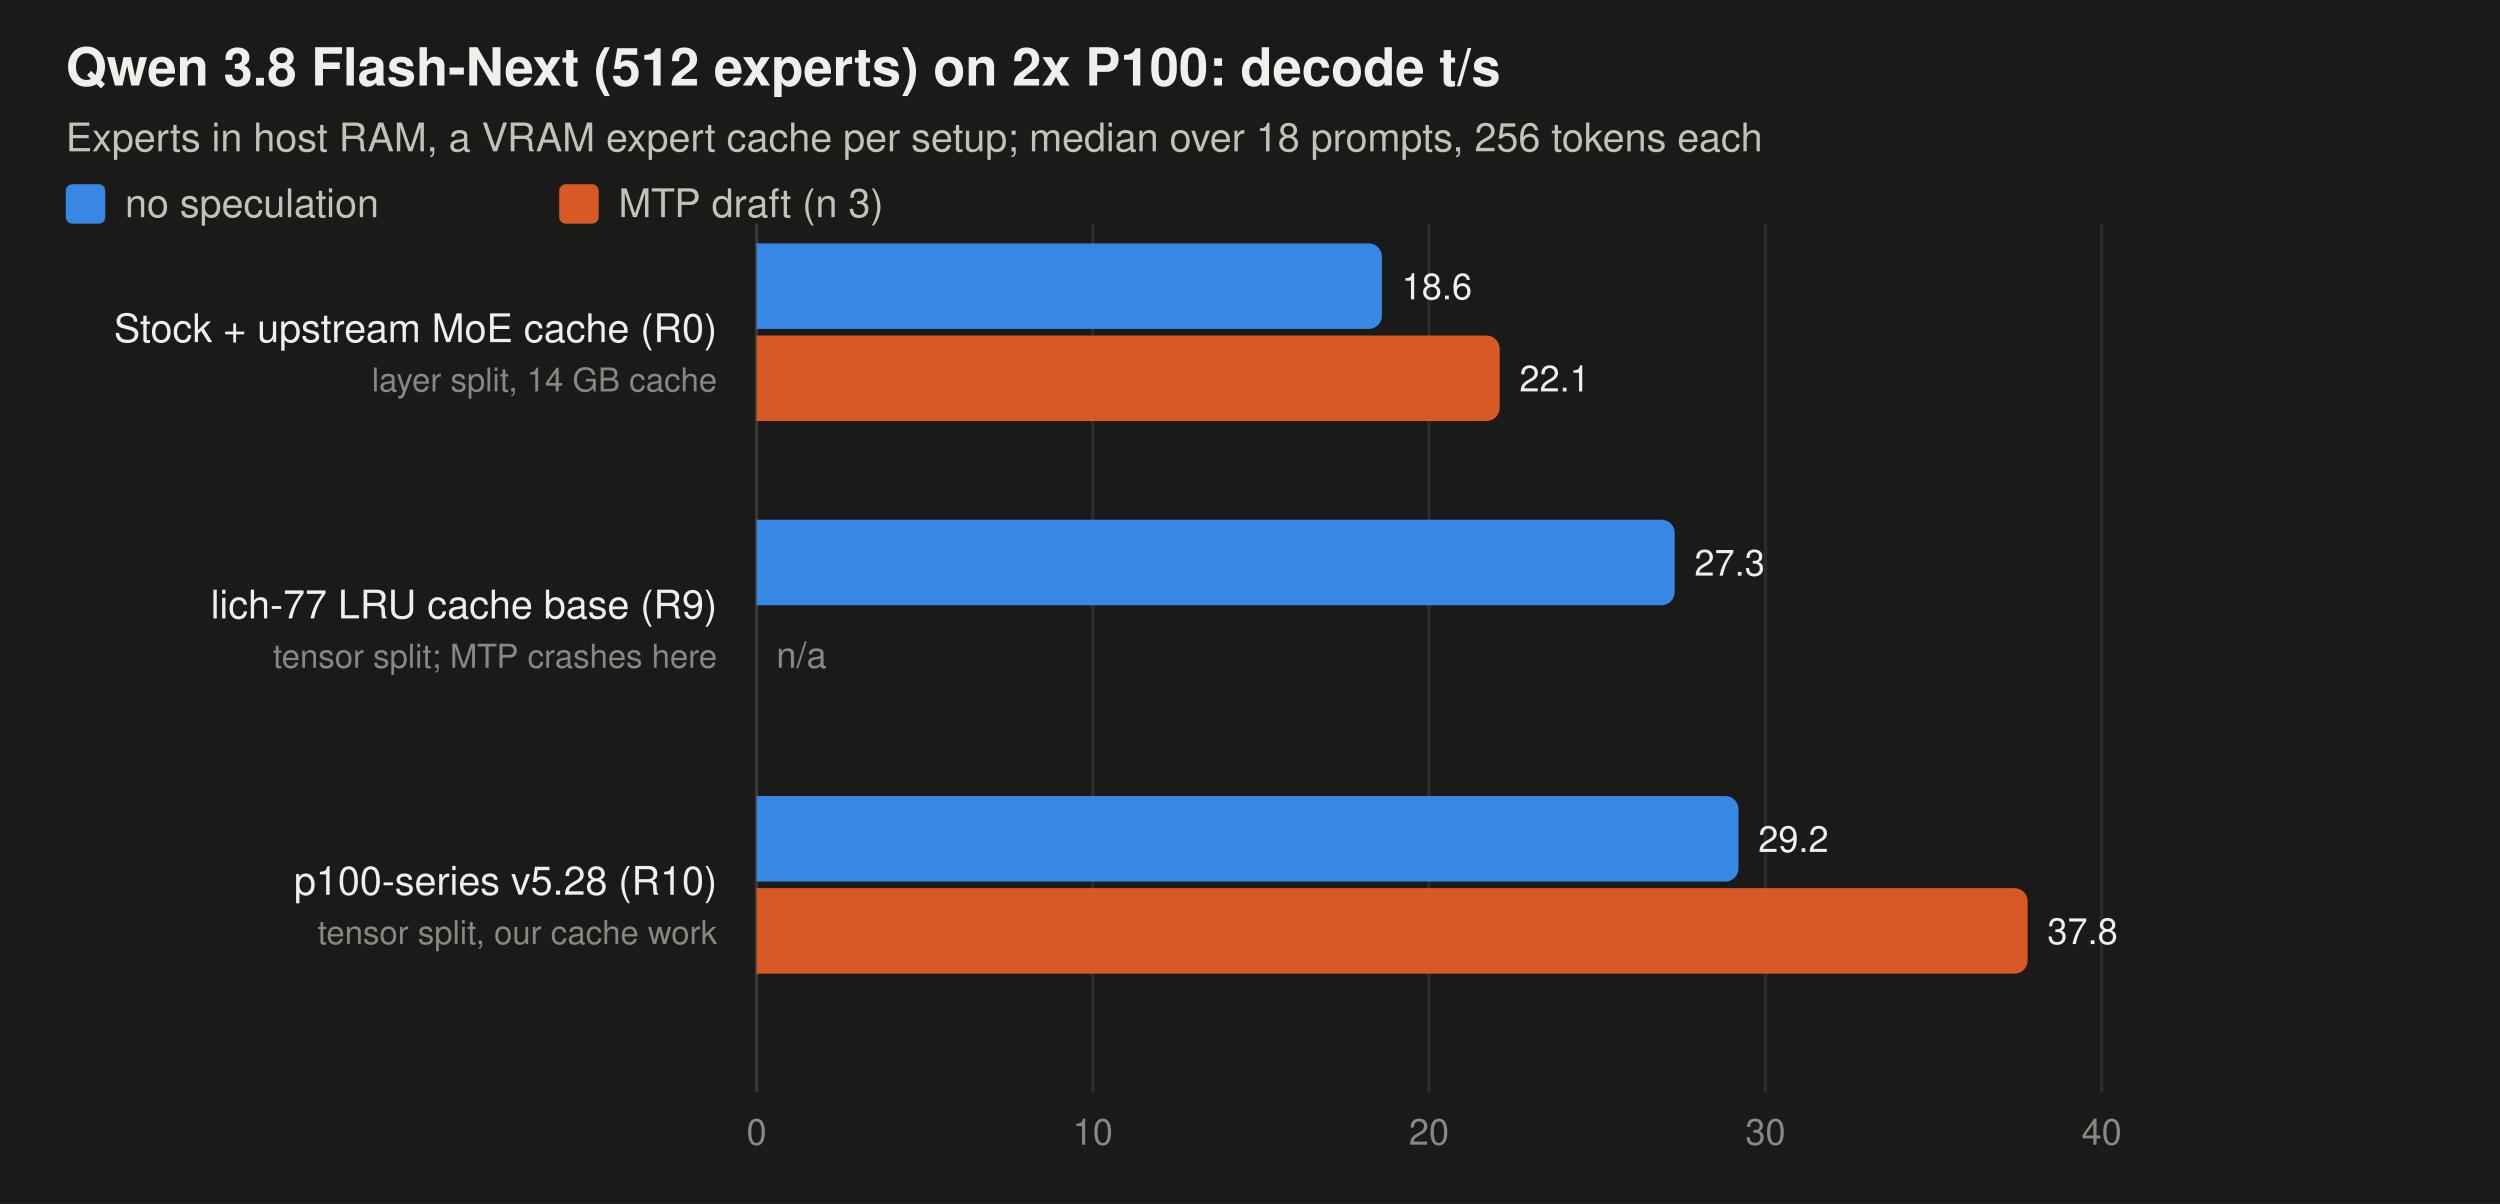
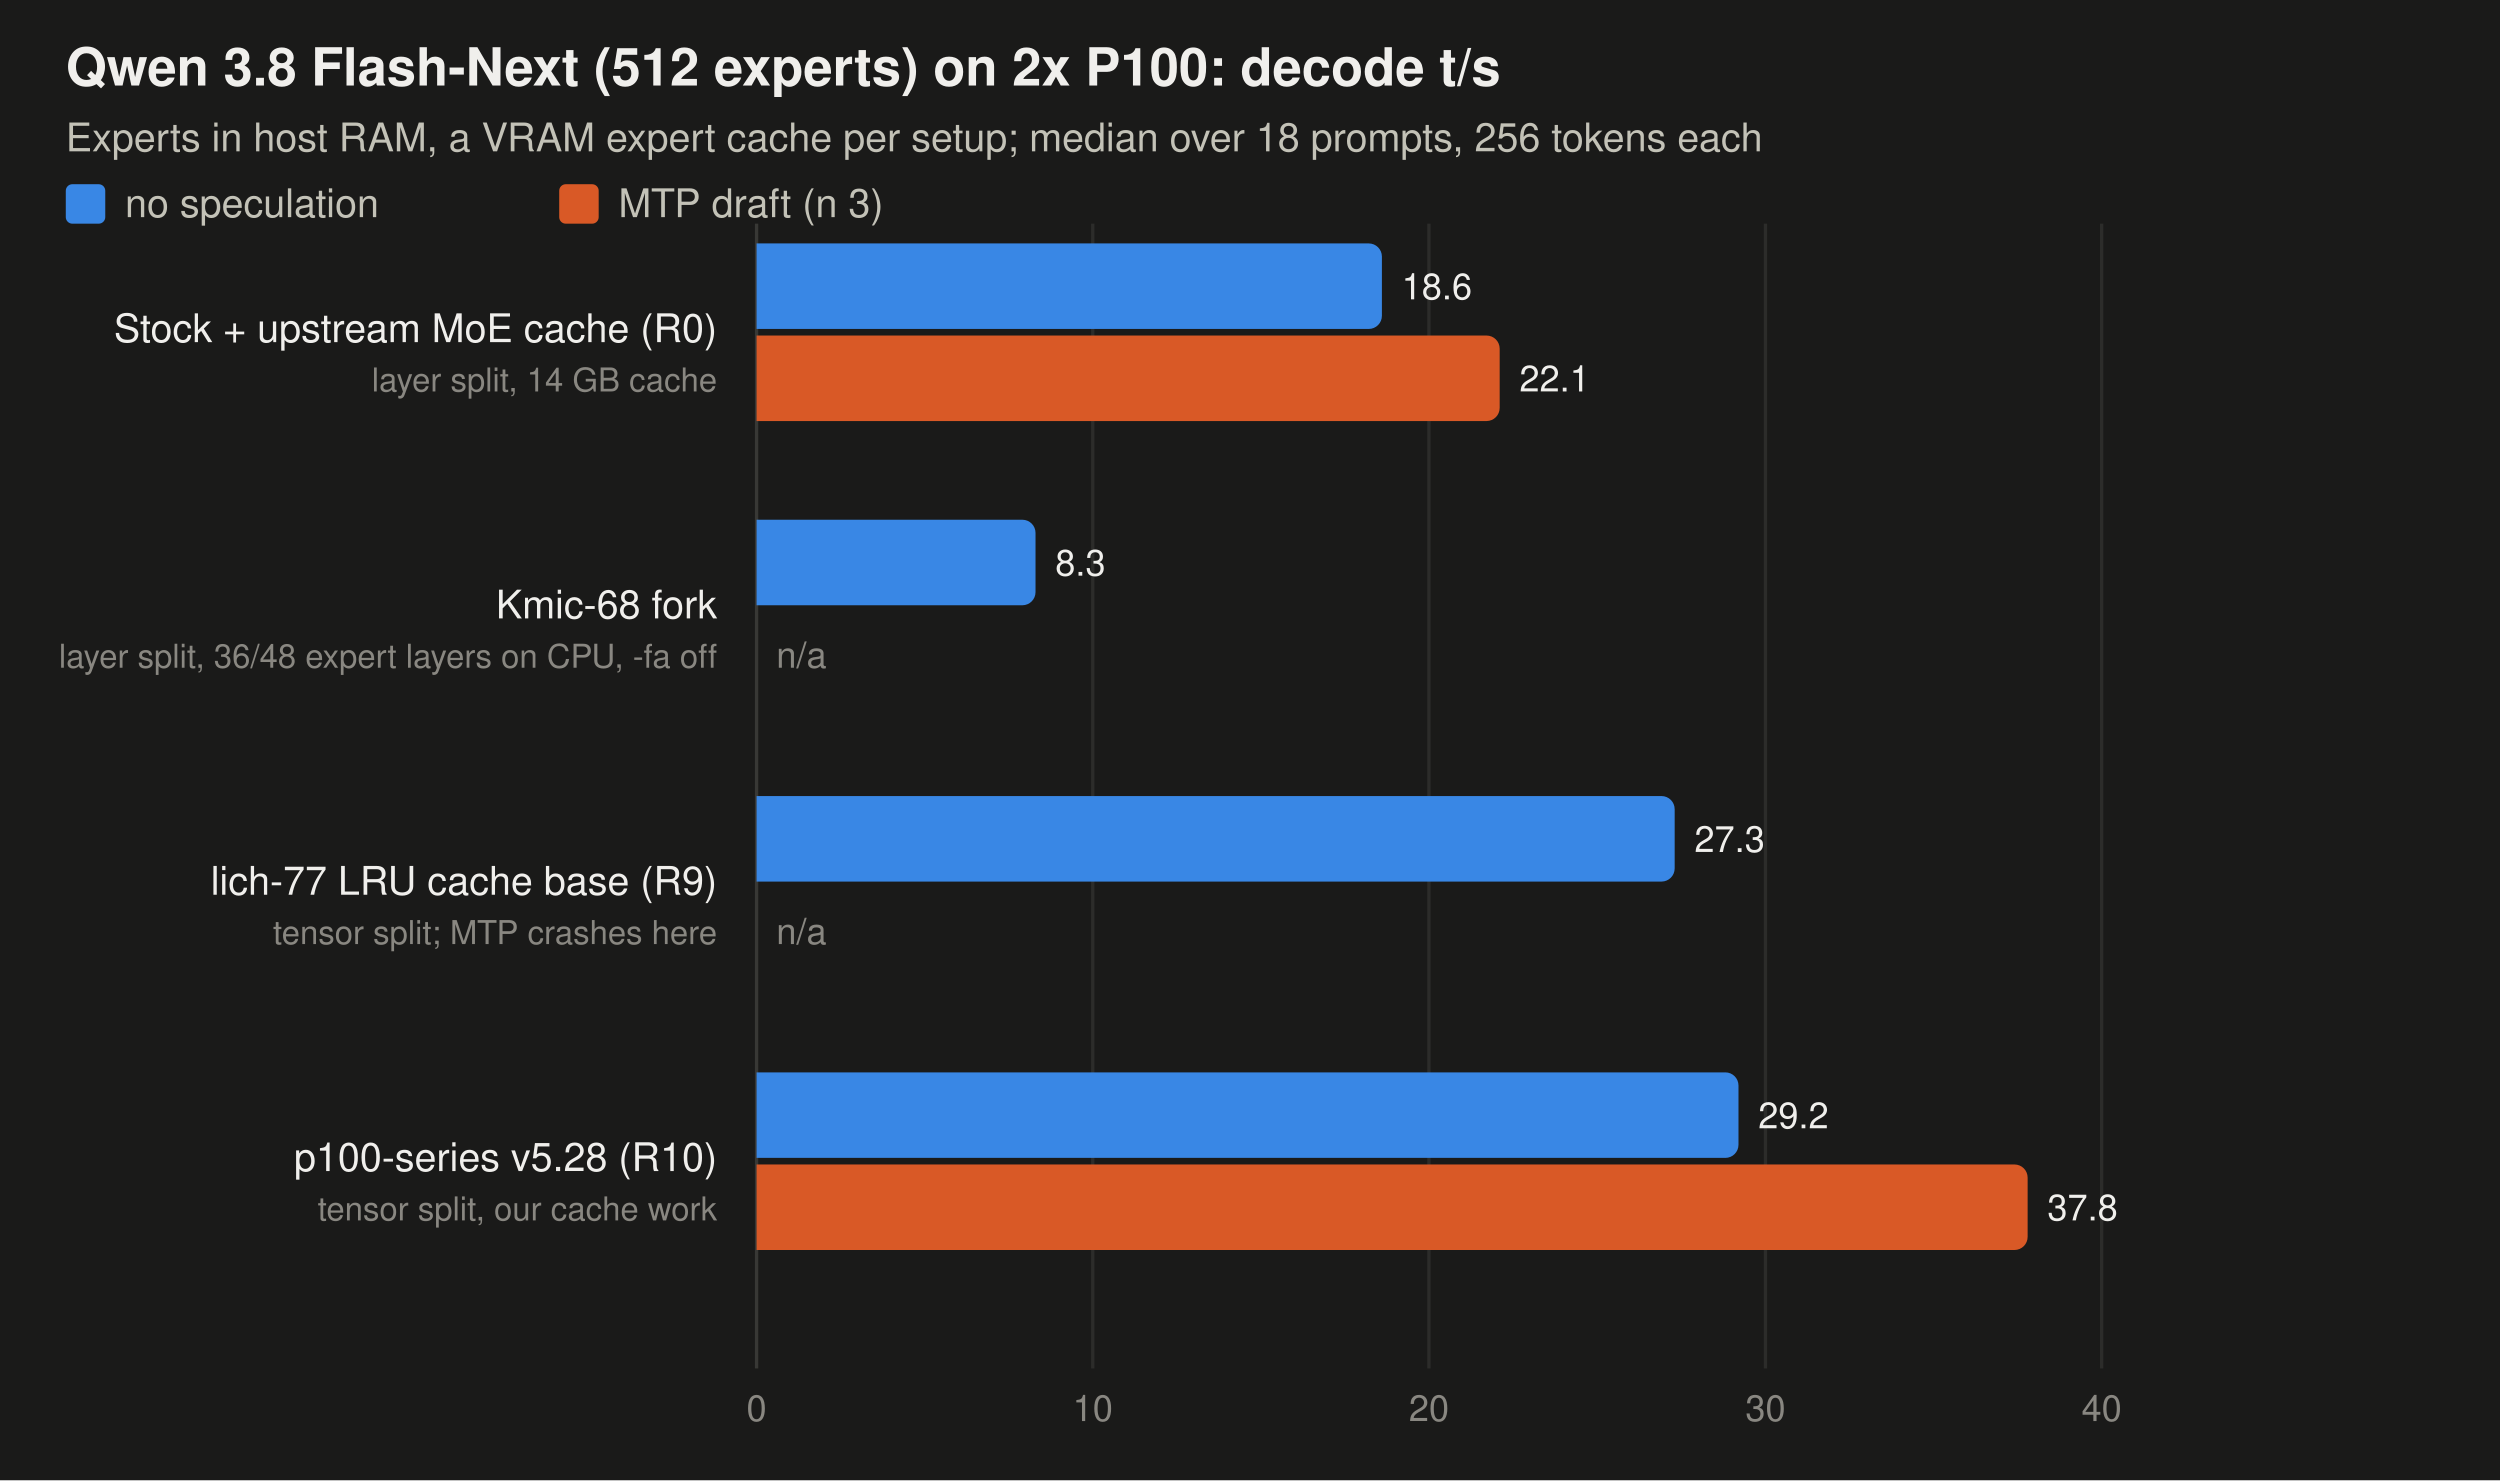
- <svg xmlns="http://www.w3.org/2000/svg" width="760" height="366" viewBox="0 0 760 366" font-family="-apple-system,BlinkMacSystemFont,'Segoe UI',Helvetica,Arial,sans-serif">
-   <rect width="760" height="366" fill="#1a1a19" />
+ <svg xmlns="http://www.w3.org/2000/svg" width="760" height="450" viewBox="0 0 760 450" font-family="-apple-system,BlinkMacSystemFont,'Segoe UI',Helvetica,Arial,sans-serif">
+   <rect width="760" height="450" fill="#1a1a19" />
  <text x="20" y="26" font-size="16" font-weight="600" fill="#f0efec">Qwen 3.8 Flash-Next (512 experts) on 2x P100: decode t/s</text>
  <text x="20" y="46" font-size="12" fill="#c3c2b7">Experts in host RAM, a VRAM expert cache per setup; median over 18 prompts, 256 tokens each</text>
  <rect x="20" y="56" width="12" height="12" rx="2" fill="#3987e5" />
  <text x="38" y="66" font-size="12" fill="#c3c2b7">no speculation</text>
  <rect x="170" y="56" width="12" height="12" rx="2" fill="#d95926" />
  <text x="188" y="66" font-size="12" fill="#c3c2b7">MTP draft (n 3)</text>
-   <line x1="230.0" y1="68" x2="230.0" y2="332" stroke="#383835" stroke-width="1" />
-   <text x="230.0" y="348" font-size="11" text-anchor="middle" fill="#898781">0</text>
-   <line x1="332.2" y1="68" x2="332.2" y2="332" stroke="#2c2c2a" stroke-width="1" />
-   <text x="332.2" y="348" font-size="11" text-anchor="middle" fill="#898781">10</text>
-   <line x1="434.4" y1="68" x2="434.4" y2="332" stroke="#2c2c2a" stroke-width="1" />
-   <text x="434.4" y="348" font-size="11" text-anchor="middle" fill="#898781">20</text>
-   <line x1="536.7" y1="68" x2="536.7" y2="332" stroke="#2c2c2a" stroke-width="1" />
-   <text x="536.7" y="348" font-size="11" text-anchor="middle" fill="#898781">30</text>
-   <line x1="638.9" y1="68" x2="638.9" y2="332" stroke="#2c2c2a" stroke-width="1" />
-   <text x="638.9" y="348" font-size="11" text-anchor="middle" fill="#898781">40</text>
+   <line x1="230.0" y1="68" x2="230.0" y2="416" stroke="#383835" stroke-width="1" />
+   <text x="230.0" y="432" font-size="11" text-anchor="middle" fill="#898781">0</text>
+   <line x1="332.2" y1="68" x2="332.2" y2="416" stroke="#2c2c2a" stroke-width="1" />
+   <text x="332.2" y="432" font-size="11" text-anchor="middle" fill="#898781">10</text>
+   <line x1="434.4" y1="68" x2="434.4" y2="416" stroke="#2c2c2a" stroke-width="1" />
+   <text x="434.4" y="432" font-size="11" text-anchor="middle" fill="#898781">20</text>
+   <line x1="536.7" y1="68" x2="536.7" y2="416" stroke="#2c2c2a" stroke-width="1" />
+   <text x="536.7" y="432" font-size="11" text-anchor="middle" fill="#898781">30</text>
+   <line x1="638.9" y1="68" x2="638.9" y2="416" stroke="#2c2c2a" stroke-width="1" />
+   <text x="638.9" y="432" font-size="11" text-anchor="middle" fill="#898781">40</text>
  <text x="218" y="104" font-size="12" text-anchor="end" fill="#f0efec">Stock + upstream MoE cache (R0)</text>
  <text x="218" y="119" font-size="10" text-anchor="end" fill="#898781">layer split, 14 GB cache</text>
  <path d="M230.0 74 h186.1 a4 4 0 0 1 4 4 v18 a4 4 0 0 1 -4 4 h-186.1 z" fill="#3987e5" />
  <text x="426.1" y="91.0" font-size="11" fill="#f0efec">18.6</text>
  <path d="M230.0 102 h221.9 a4 4 0 0 1 4 4 v18 a4 4 0 0 1 -4 4 h-221.9 z" fill="#d95926" />
  <text x="461.9" y="119.0" font-size="11" fill="#f0efec">22.1</text>
-   <text x="218" y="188" font-size="12" text-anchor="end" fill="#f0efec">lich-77 LRU cache base (R9)</text>
-   <text x="218" y="203" font-size="10" text-anchor="end" fill="#898781">tensor split; MTP crashes here</text>
-   <path d="M230.0 158 h275.1 a4 4 0 0 1 4 4 v18 a4 4 0 0 1 -4 4 h-275.1 z" fill="#3987e5" />
-   <text x="515.1" y="175.0" font-size="11" fill="#f0efec">27.3</text>
+   <text x="218" y="188" font-size="12" text-anchor="end" fill="#f0efec">Kmic-68 fork</text>
+   <text x="218" y="203" font-size="10" text-anchor="end" fill="#898781">layer split, 36/48 expert layers on CPU, -fa off</text>
+   <path d="M230.0 158 h80.8 a4 4 0 0 1 4 4 v18 a4 4 0 0 1 -4 4 h-80.8 z" fill="#3987e5" />
+   <text x="320.8" y="175.0" font-size="11" fill="#f0efec">8.3</text>
  <text x="236.0" y="203.0" font-size="11" fill="#898781">n/a</text>
-   <text x="218" y="272" font-size="12" text-anchor="end" fill="#f0efec">p100-series v5.28 (R10)</text>
-   <text x="218" y="287" font-size="10" text-anchor="end" fill="#898781">tensor split, our cache work</text>
-   <path d="M230.0 242 h294.5 a4 4 0 0 1 4 4 v18 a4 4 0 0 1 -4 4 h-294.5 z" fill="#3987e5" />
-   <text x="534.5" y="259.0" font-size="11" fill="#f0efec">29.2</text>
-   <path d="M230.0 270 h382.4 a4 4 0 0 1 4 4 v18 a4 4 0 0 1 -4 4 h-382.4 z" fill="#d95926" />
-   <text x="622.4" y="287.0" font-size="11" fill="#f0efec">37.8</text>
+   <text x="218" y="272" font-size="12" text-anchor="end" fill="#f0efec">lich-77 LRU cache base (R9)</text>
+   <text x="218" y="287" font-size="10" text-anchor="end" fill="#898781">tensor split; MTP crashes here</text>
+   <path d="M230.0 242 h275.1 a4 4 0 0 1 4 4 v18 a4 4 0 0 1 -4 4 h-275.1 z" fill="#3987e5" />
+   <text x="515.1" y="259.0" font-size="11" fill="#f0efec">27.3</text>
+   <text x="236.0" y="287.0" font-size="11" fill="#898781">n/a</text>
+   <text x="218" y="356" font-size="12" text-anchor="end" fill="#f0efec">p100-series v5.28 (R10)</text>
+   <text x="218" y="371" font-size="10" text-anchor="end" fill="#898781">tensor split, our cache work</text>
+   <path d="M230.0 326 h294.5 a4 4 0 0 1 4 4 v18 a4 4 0 0 1 -4 4 h-294.5 z" fill="#3987e5" />
+   <text x="534.5" y="343.0" font-size="11" fill="#f0efec">29.2</text>
+   <path d="M230.0 354 h382.4 a4 4 0 0 1 4 4 v18 a4 4 0 0 1 -4 4 h-382.4 z" fill="#d95926" />
+   <text x="622.4" y="371.0" font-size="11" fill="#f0efec">37.8</text>
</svg>
